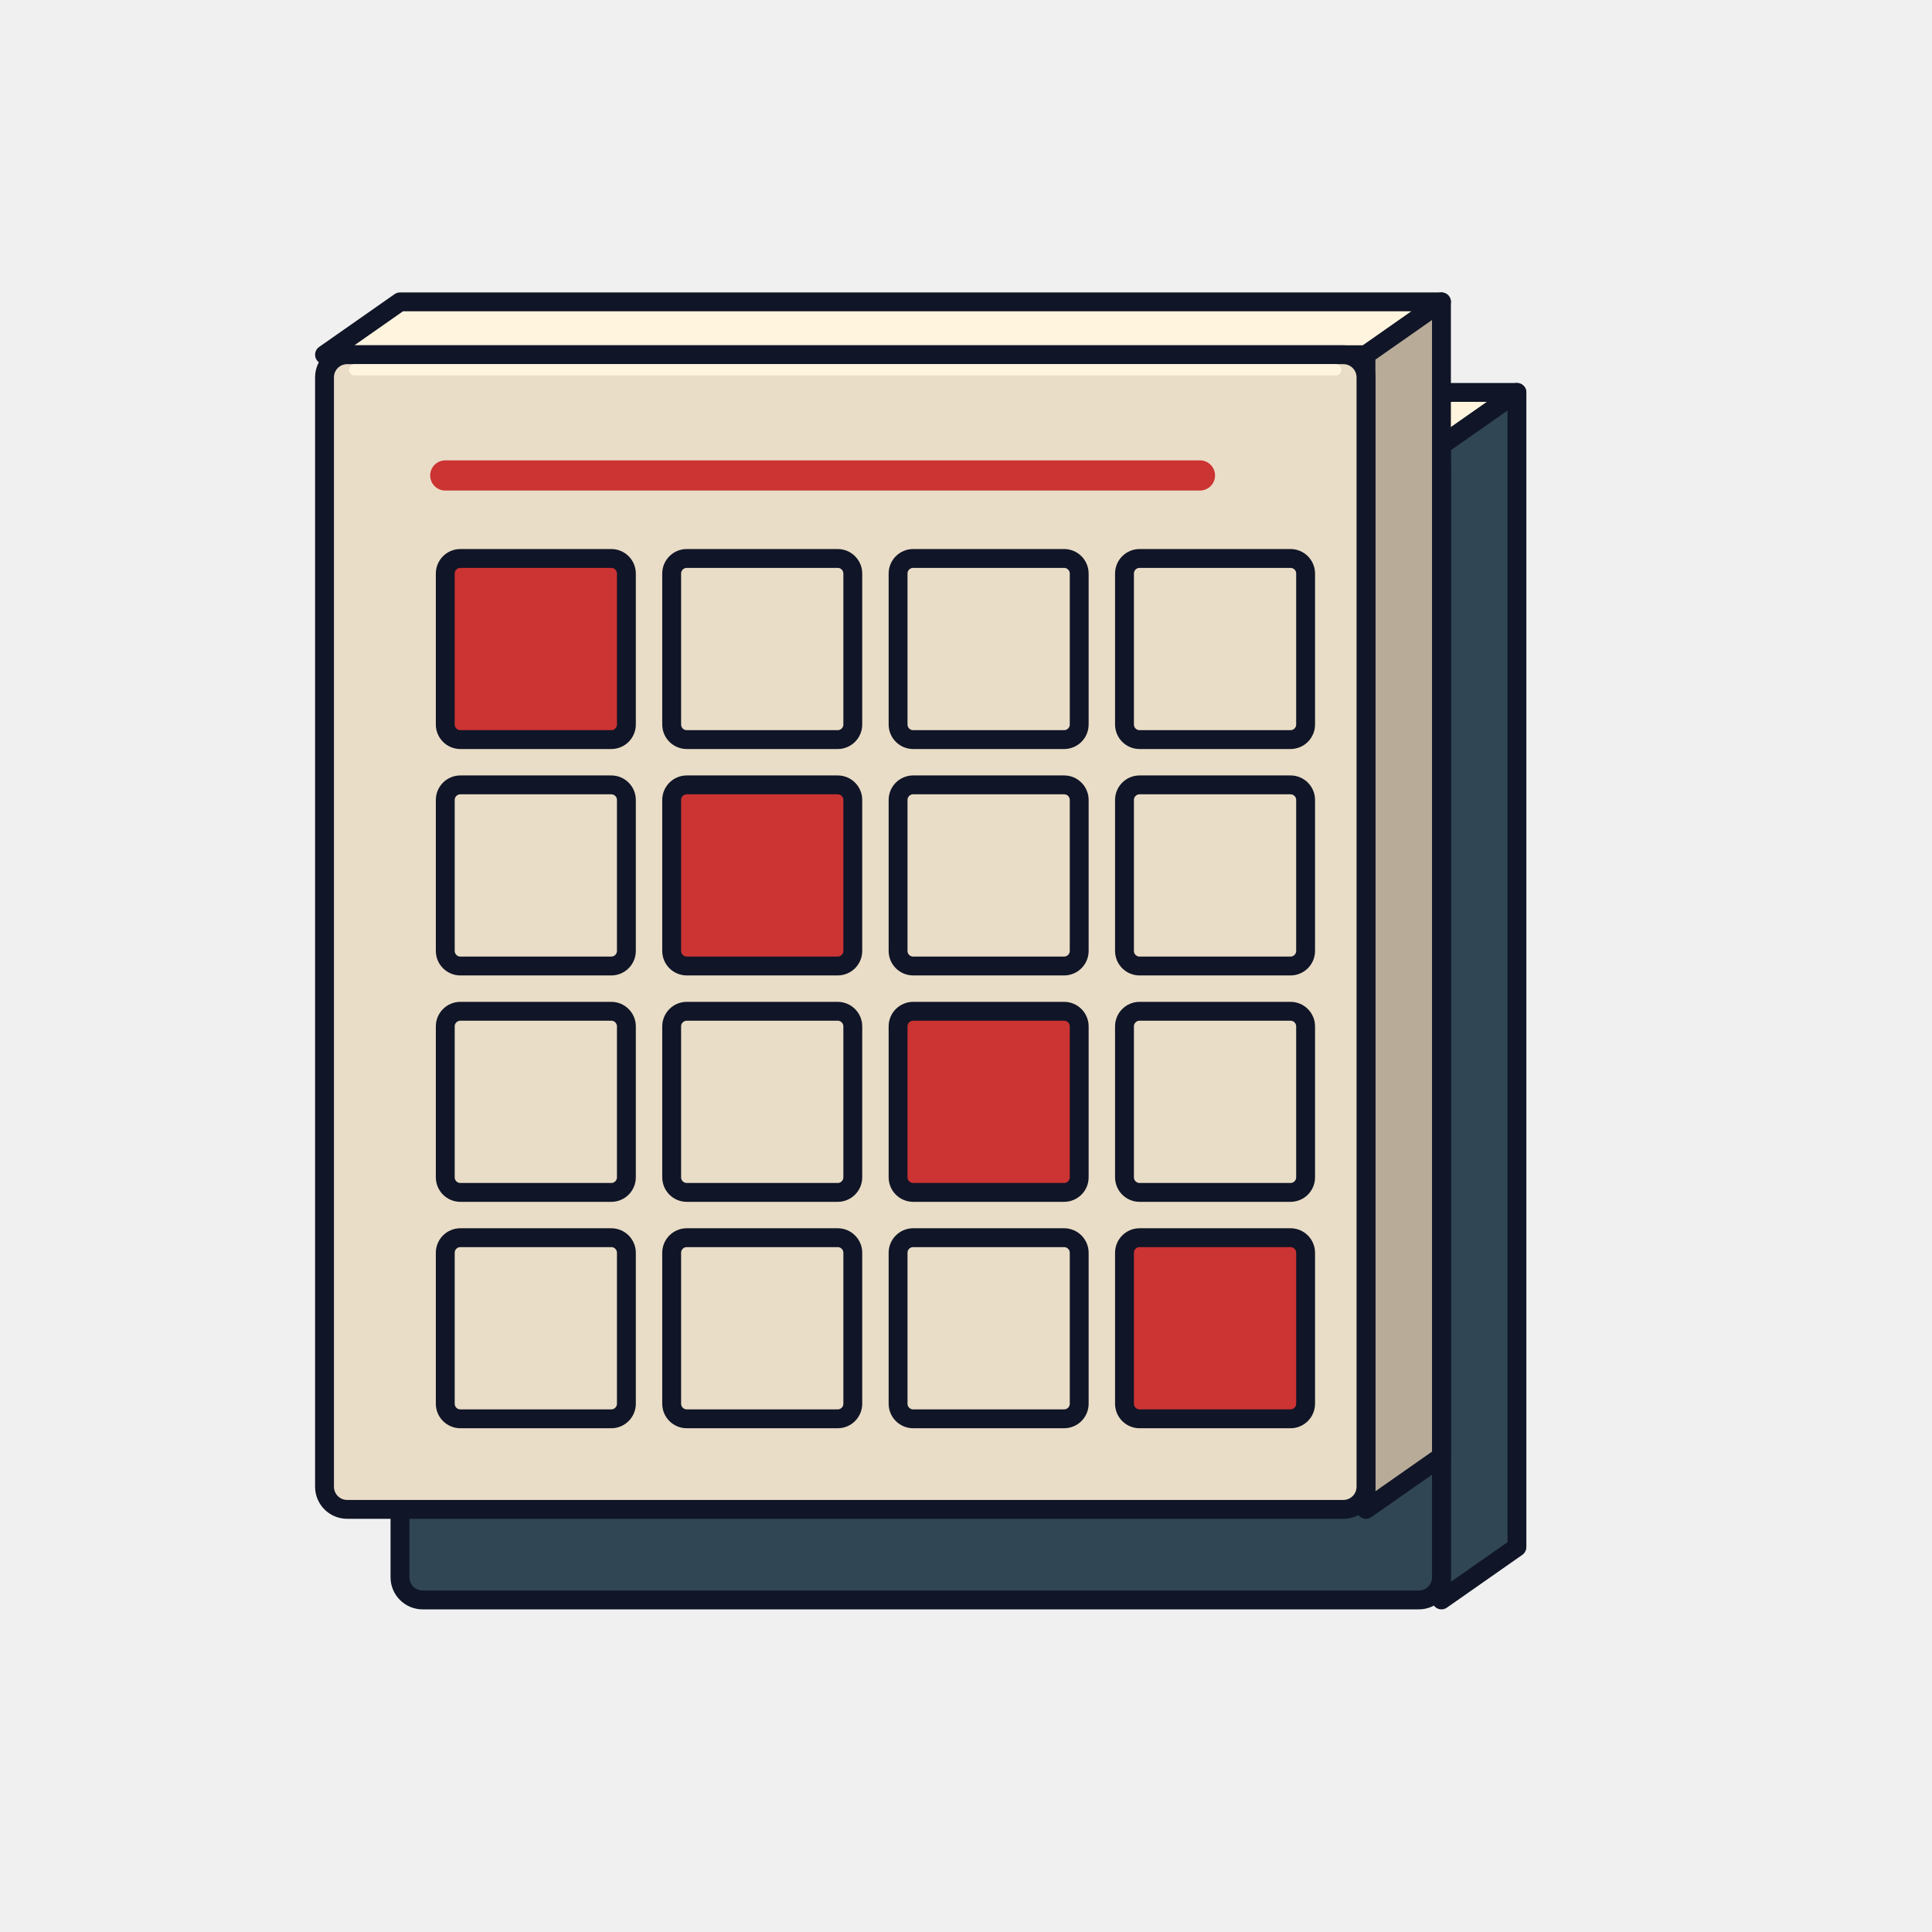
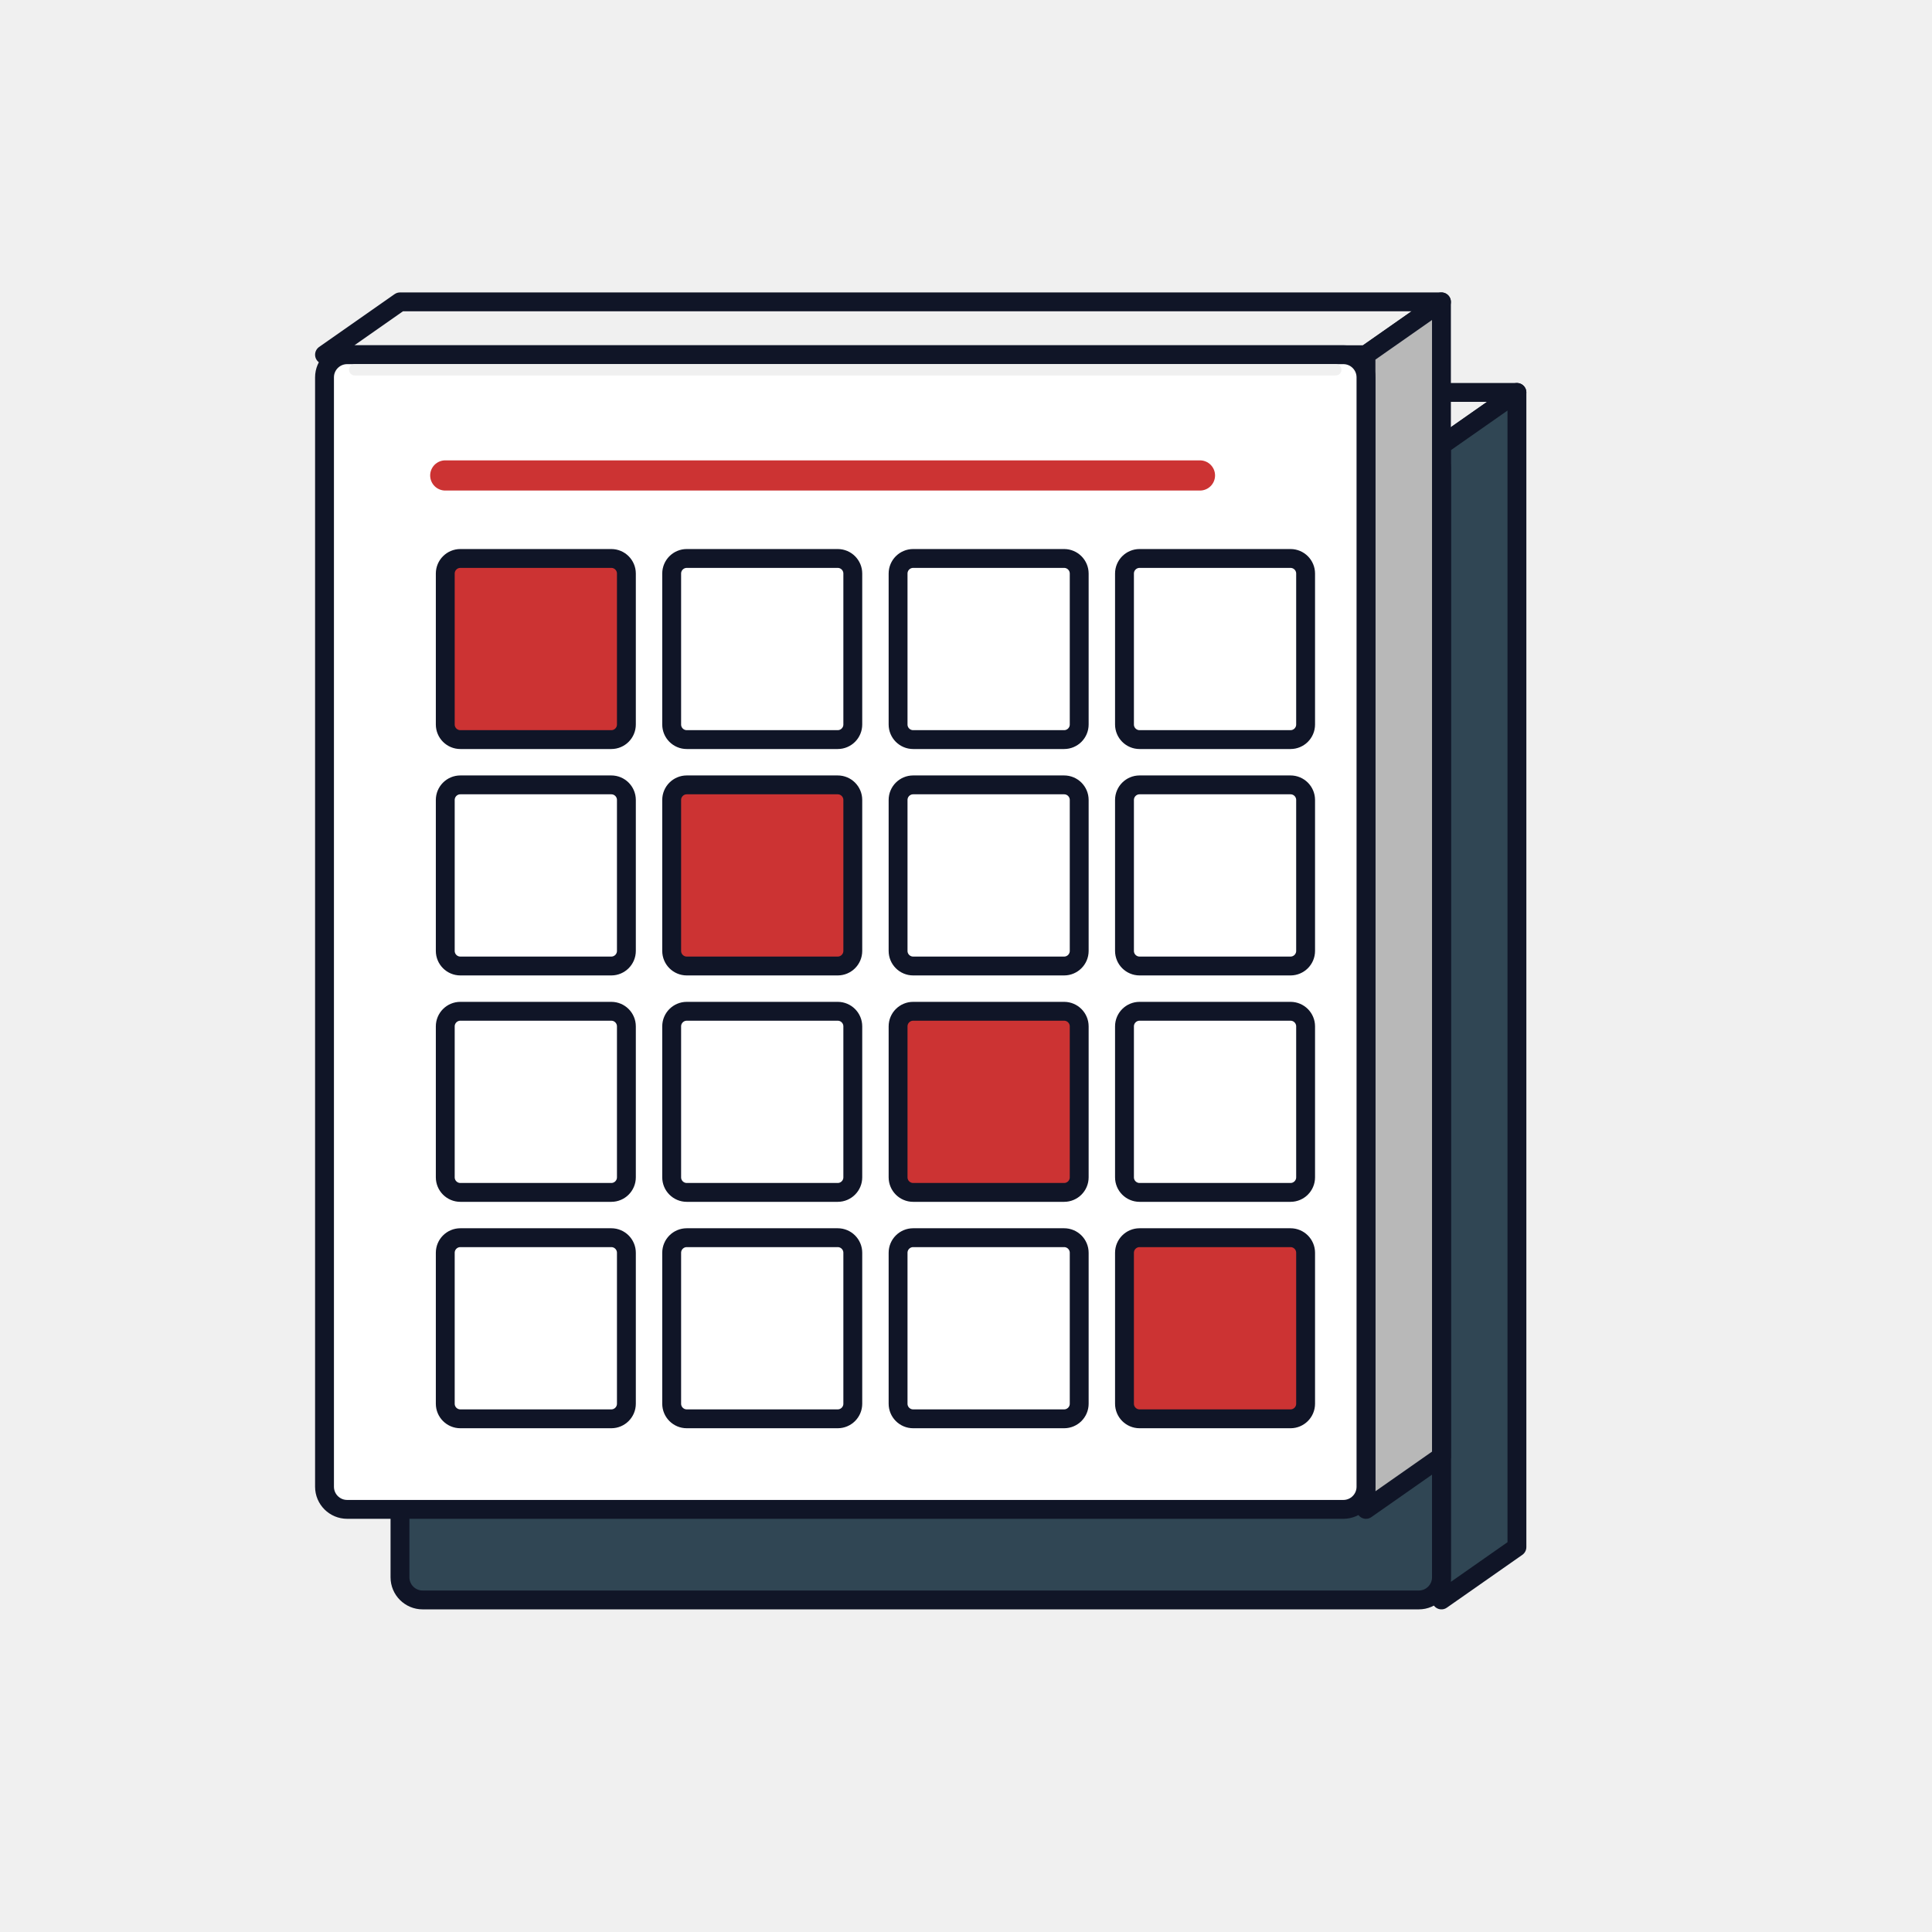
<svg xmlns="http://www.w3.org/2000/svg" width="256" height="256" viewBox="0 0 256 256" role="img" aria-labelledby="title desc">
  <g stroke-linecap="round" stroke-linejoin="round">
-     <polygon points="53,59 63,52.0 201,52.0 191,59" fill="#FFF4DE" stroke="#101527" stroke-width="2.5" />
+     <polygon points="53,59 63,52.0 201,52.0 191,59" fill="#F0F0F0" stroke="#101527" stroke-width="2.5" />
    <polygon points="191,59 201,52.0 201,205.0 191,212" fill="#304654" stroke="#101527" stroke-width="2.5" />
    <rect x="53" y="59" width="138" height="153" rx="3" fill="#304654" stroke="#101527" stroke-width="2.5" />
-     <line x1="57" y1="61" x2="187" y2="61" stroke="#FFF4DE" stroke-width="1.5" />
-     <polygon points="43,47 53,40.0 191,40.0 181,47" fill="#FFF4DE" stroke="#101527" stroke-width="2.5" />
-     <polygon points="181,47 191,40.0 191,193.0 181,200" fill="#B8AC99" stroke="#101527" stroke-width="2.5" />
-     <rect x="43" y="47" width="138" height="153" rx="3" fill="#E9DDC7" stroke="#101527" stroke-width="2.5" />
-     <line x1="47" y1="49" x2="177" y2="49" stroke="#FFF4DE" stroke-width="1.5" />
+     <line x1="57" y1="61" x2="187" y2="61" stroke="#F0F0F0" stroke-width="1.5" />
+     <polygon points="43,47 53,40.0 191,40.0 181,47" fill="#F0F0F0" stroke="#101527" stroke-width="2.5" />
+     <polygon points="181,47 191,40.0 191,193.0 181,200" fill="#B8B8B8" stroke="#101527" stroke-width="2.5" />
+     <rect x="43" y="47" width="138" height="153" rx="3" fill="#FFFFFF" stroke="#101527" stroke-width="2.5" />
+     <line x1="47" y1="49" x2="177" y2="49" stroke="#F0F0F0" stroke-width="1.5" />
    <rect x="59" y="74" width="24" height="24" rx="2" fill="#CC3333" stroke="#101527" stroke-width="2.5" />
-     <rect x="89" y="74" width="24" height="24" rx="2" fill="#E9DDC7" stroke="#101527" stroke-width="2.5" />
-     <rect x="119" y="74" width="24" height="24" rx="2" fill="#E9DDC7" stroke="#101527" stroke-width="2.5" />
-     <rect x="149" y="74" width="24" height="24" rx="2" fill="#E9DDC7" stroke="#101527" stroke-width="2.5" />
-     <rect x="59" y="104" width="24" height="24" rx="2" fill="#E9DDC7" stroke="#101527" stroke-width="2.5" />
+     <rect x="89" y="74" width="24" height="24" rx="2" fill="#FFFFFF" stroke="#101527" stroke-width="2.5" />
+     <rect x="119" y="74" width="24" height="24" rx="2" fill="#FFFFFF" stroke="#101527" stroke-width="2.5" />
+     <rect x="149" y="74" width="24" height="24" rx="2" fill="#FFFFFF" stroke="#101527" stroke-width="2.5" />
+     <rect x="59" y="104" width="24" height="24" rx="2" fill="#FFFFFF" stroke="#101527" stroke-width="2.5" />
    <rect x="89" y="104" width="24" height="24" rx="2" fill="#CC3333" stroke="#101527" stroke-width="2.5" />
-     <rect x="119" y="104" width="24" height="24" rx="2" fill="#E9DDC7" stroke="#101527" stroke-width="2.5" />
-     <rect x="149" y="104" width="24" height="24" rx="2" fill="#E9DDC7" stroke="#101527" stroke-width="2.5" />
-     <rect x="59" y="134" width="24" height="24" rx="2" fill="#E9DDC7" stroke="#101527" stroke-width="2.5" />
-     <rect x="89" y="134" width="24" height="24" rx="2" fill="#E9DDC7" stroke="#101527" stroke-width="2.5" />
+     <rect x="119" y="104" width="24" height="24" rx="2" fill="#FFFFFF" stroke="#101527" stroke-width="2.5" />
+     <rect x="149" y="104" width="24" height="24" rx="2" fill="#FFFFFF" stroke="#101527" stroke-width="2.5" />
+     <rect x="59" y="134" width="24" height="24" rx="2" fill="#FFFFFF" stroke="#101527" stroke-width="2.5" />
+     <rect x="89" y="134" width="24" height="24" rx="2" fill="#FFFFFF" stroke="#101527" stroke-width="2.5" />
    <rect x="119" y="134" width="24" height="24" rx="2" fill="#CC3333" stroke="#101527" stroke-width="2.5" />
-     <rect x="149" y="134" width="24" height="24" rx="2" fill="#E9DDC7" stroke="#101527" stroke-width="2.5" />
-     <rect x="59" y="164" width="24" height="24" rx="2" fill="#E9DDC7" stroke="#101527" stroke-width="2.5" />
-     <rect x="89" y="164" width="24" height="24" rx="2" fill="#E9DDC7" stroke="#101527" stroke-width="2.5" />
-     <rect x="119" y="164" width="24" height="24" rx="2" fill="#E9DDC7" stroke="#101527" stroke-width="2.5" />
+     <rect x="149" y="134" width="24" height="24" rx="2" fill="#FFFFFF" stroke="#101527" stroke-width="2.5" />
+     <rect x="59" y="164" width="24" height="24" rx="2" fill="#FFFFFF" stroke="#101527" stroke-width="2.5" />
+     <rect x="89" y="164" width="24" height="24" rx="2" fill="#FFFFFF" stroke="#101527" stroke-width="2.5" />
+     <rect x="119" y="164" width="24" height="24" rx="2" fill="#FFFFFF" stroke="#101527" stroke-width="2.5" />
    <rect x="149" y="164" width="24" height="24" rx="2" fill="#CC3333" stroke="#101527" stroke-width="2.5" />
    <line x1="59" y1="63" x2="159" y2="63" stroke="#CC3333" stroke-width="4" />
  </g>
</svg>
